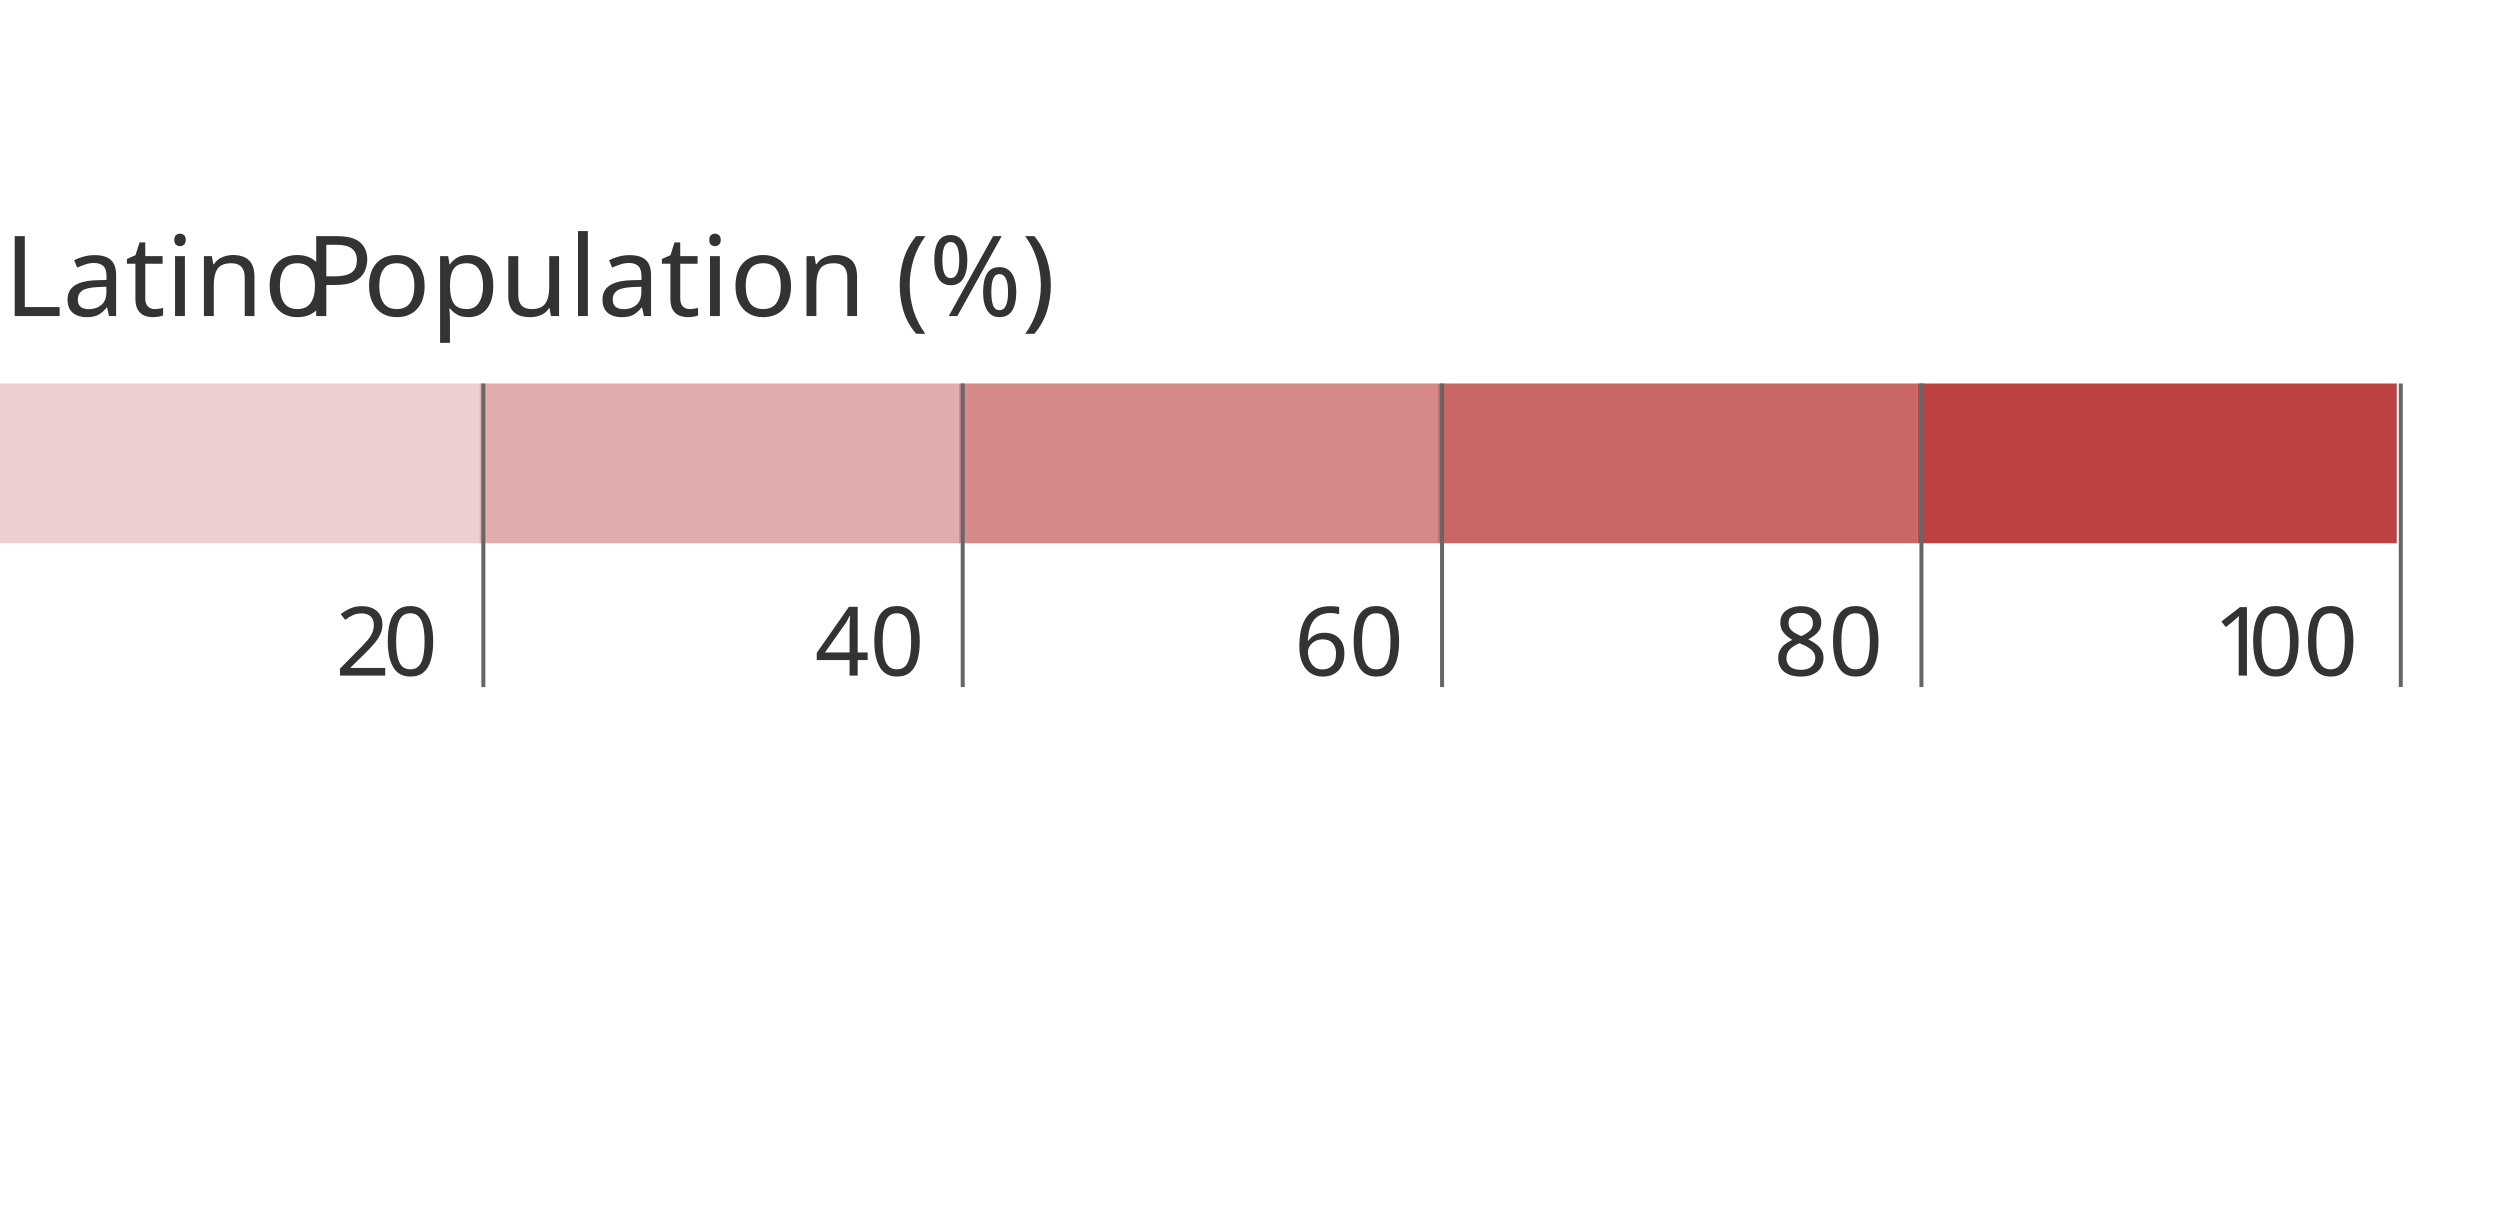
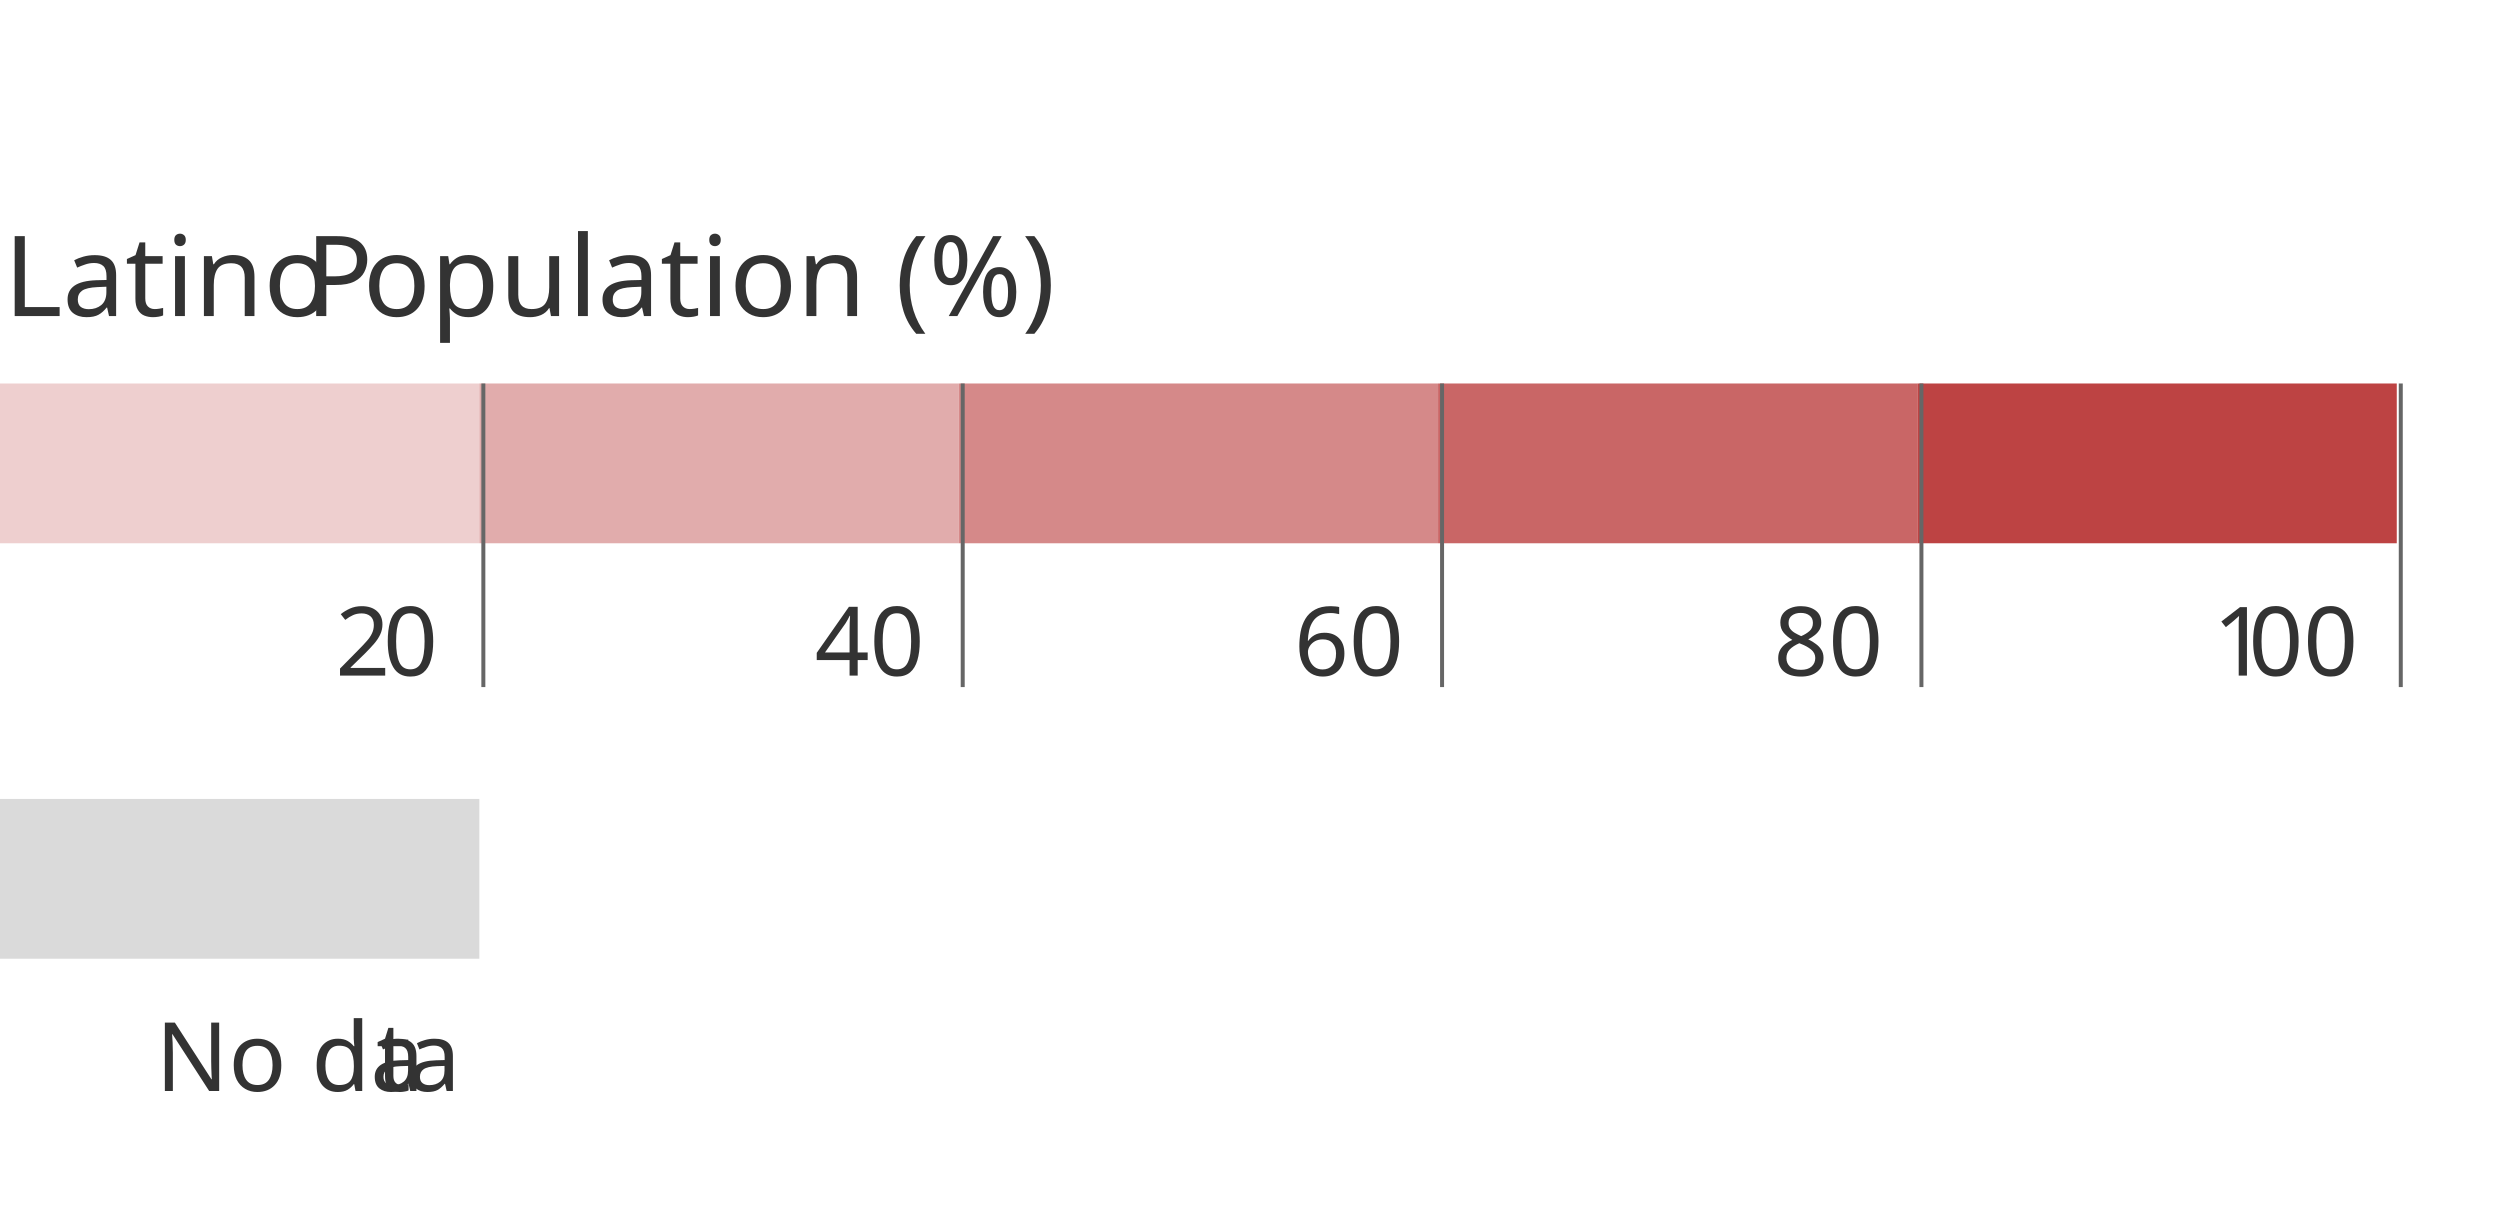
<svg xmlns="http://www.w3.org/2000/svg" id="Layer_1" data-name="Layer 1" viewBox="0 0 312.92 150.72">
  <defs>
-     <style>.cls-1{opacity:0.85;}.cls-2{fill:#ebc7c7;}.cls-3{fill:#dc9d9d;}.cls-4{fill:#ce7474;}.cls-5{fill:#c04b4b;}.cls-6{fill:#b22222;}.cls-7{fill:none;stroke:#666;stroke-miterlimit:10;stroke-width:0.5px;}.cls-8{font-size:12px;}.cls-11,.cls-8{fill:#333;font-family:BentonSansCond-Regular, BentonSans Cond Regular;}.cls-9{letter-spacing:-0.01em;}.cls-10{letter-spacing:-0.01em;}.cls-11{font-size:14px;}.cls-12{letter-spacing:-0.04em;}.cls-13{letter-spacing:0em;}</style>
+     <style>.cls-1{opacity:0.85;}.cls-2{fill:#ebc7c7;}.cls-3{fill:#dc9d9d;}.cls-4{fill:#ce7474;}.cls-5{fill:#c04b4b;}.cls-6{fill:#b22222;}.cls-7{fill:none;stroke:#666;stroke-miterlimit:10;stroke-width:0.5px;}.cls-8{font-size:12px;}.cls-11,.cls-8{fill:#333;font-family:BentonSansCond-Regular, BentonSans Cond Regular;}.cls-9{letter-spacing:-0.01em;}.cls-10{letter-spacing:-0.01em;}.cls-11{font-size:14px;}.cls-12{letter-spacing:-0.04em;}.cls-13{letter-spacing:0em;}.cls-14{fill:#d3d3d3;}.cls-15{letter-spacing:0em;}</style>
  </defs>
  <g class="cls-1">
    <rect class="cls-2" y="48" width="60" height="20" />
  </g>
  <g class="cls-1">
    <rect class="cls-3" x="60" y="48" width="60" height="20" />
  </g>
  <g class="cls-1">
    <rect class="cls-4" x="120" y="48" width="60" height="20" />
  </g>
  <g class="cls-1">
    <rect class="cls-5" x="180" y="48" width="60" height="20" />
  </g>
  <g class="cls-1">
    <rect class="cls-6" x="240" y="48" width="60" height="20" />
  </g>
  <line class="cls-7" x1="60.5" y1="48" x2="60.5" y2="86" />
  <line class="cls-7" x1="120.5" y1="48" x2="120.5" y2="86" />
  <line class="cls-7" x1="180.5" y1="48" x2="180.5" y2="86" />
  <line class="cls-7" x1="240.5" y1="48" x2="240.5" y2="86" />
  <line class="cls-7" x1="300.5" y1="48" x2="300.5" y2="86" />
  <text class="cls-8" transform="translate(41.98 84.56)">
    <tspan class="cls-9">2</tspan>
    <tspan x="5.96" y="0">0</tspan>
  </text>
  <text class="cls-8" transform="translate(101.98 84.56)">40</text>
  <text class="cls-8" transform="translate(161.98 84.56)">60</text>
  <text class="cls-8" transform="translate(221.98 84.56)">80</text>
  <text class="cls-8" transform="translate(276.98 84.56)">
    <tspan class="cls-10">1</tspan>
    <tspan x="4.45" y="0">00</tspan>
  </text>
  <text class="cls-11" transform="translate(0.48 39.56)">Latino <tspan class="cls-12" x="37.74" y="0">P</tspan>
    <tspan class="cls-13" x="44.95" y="0">opulation (%)</tspan>
  </text>
+   <g class="cls-1">
+     <rect class="cls-14" y="100" width="60" height="20" />
+   </g>
+   <text class="cls-8" transform="translate(19.48 136.56)">No da<tspan class="cls-15" x="27.6" y="0">t</tspan>
+     <tspan x="31.44" y="0">a</tspan>
+   </text>
</svg>
